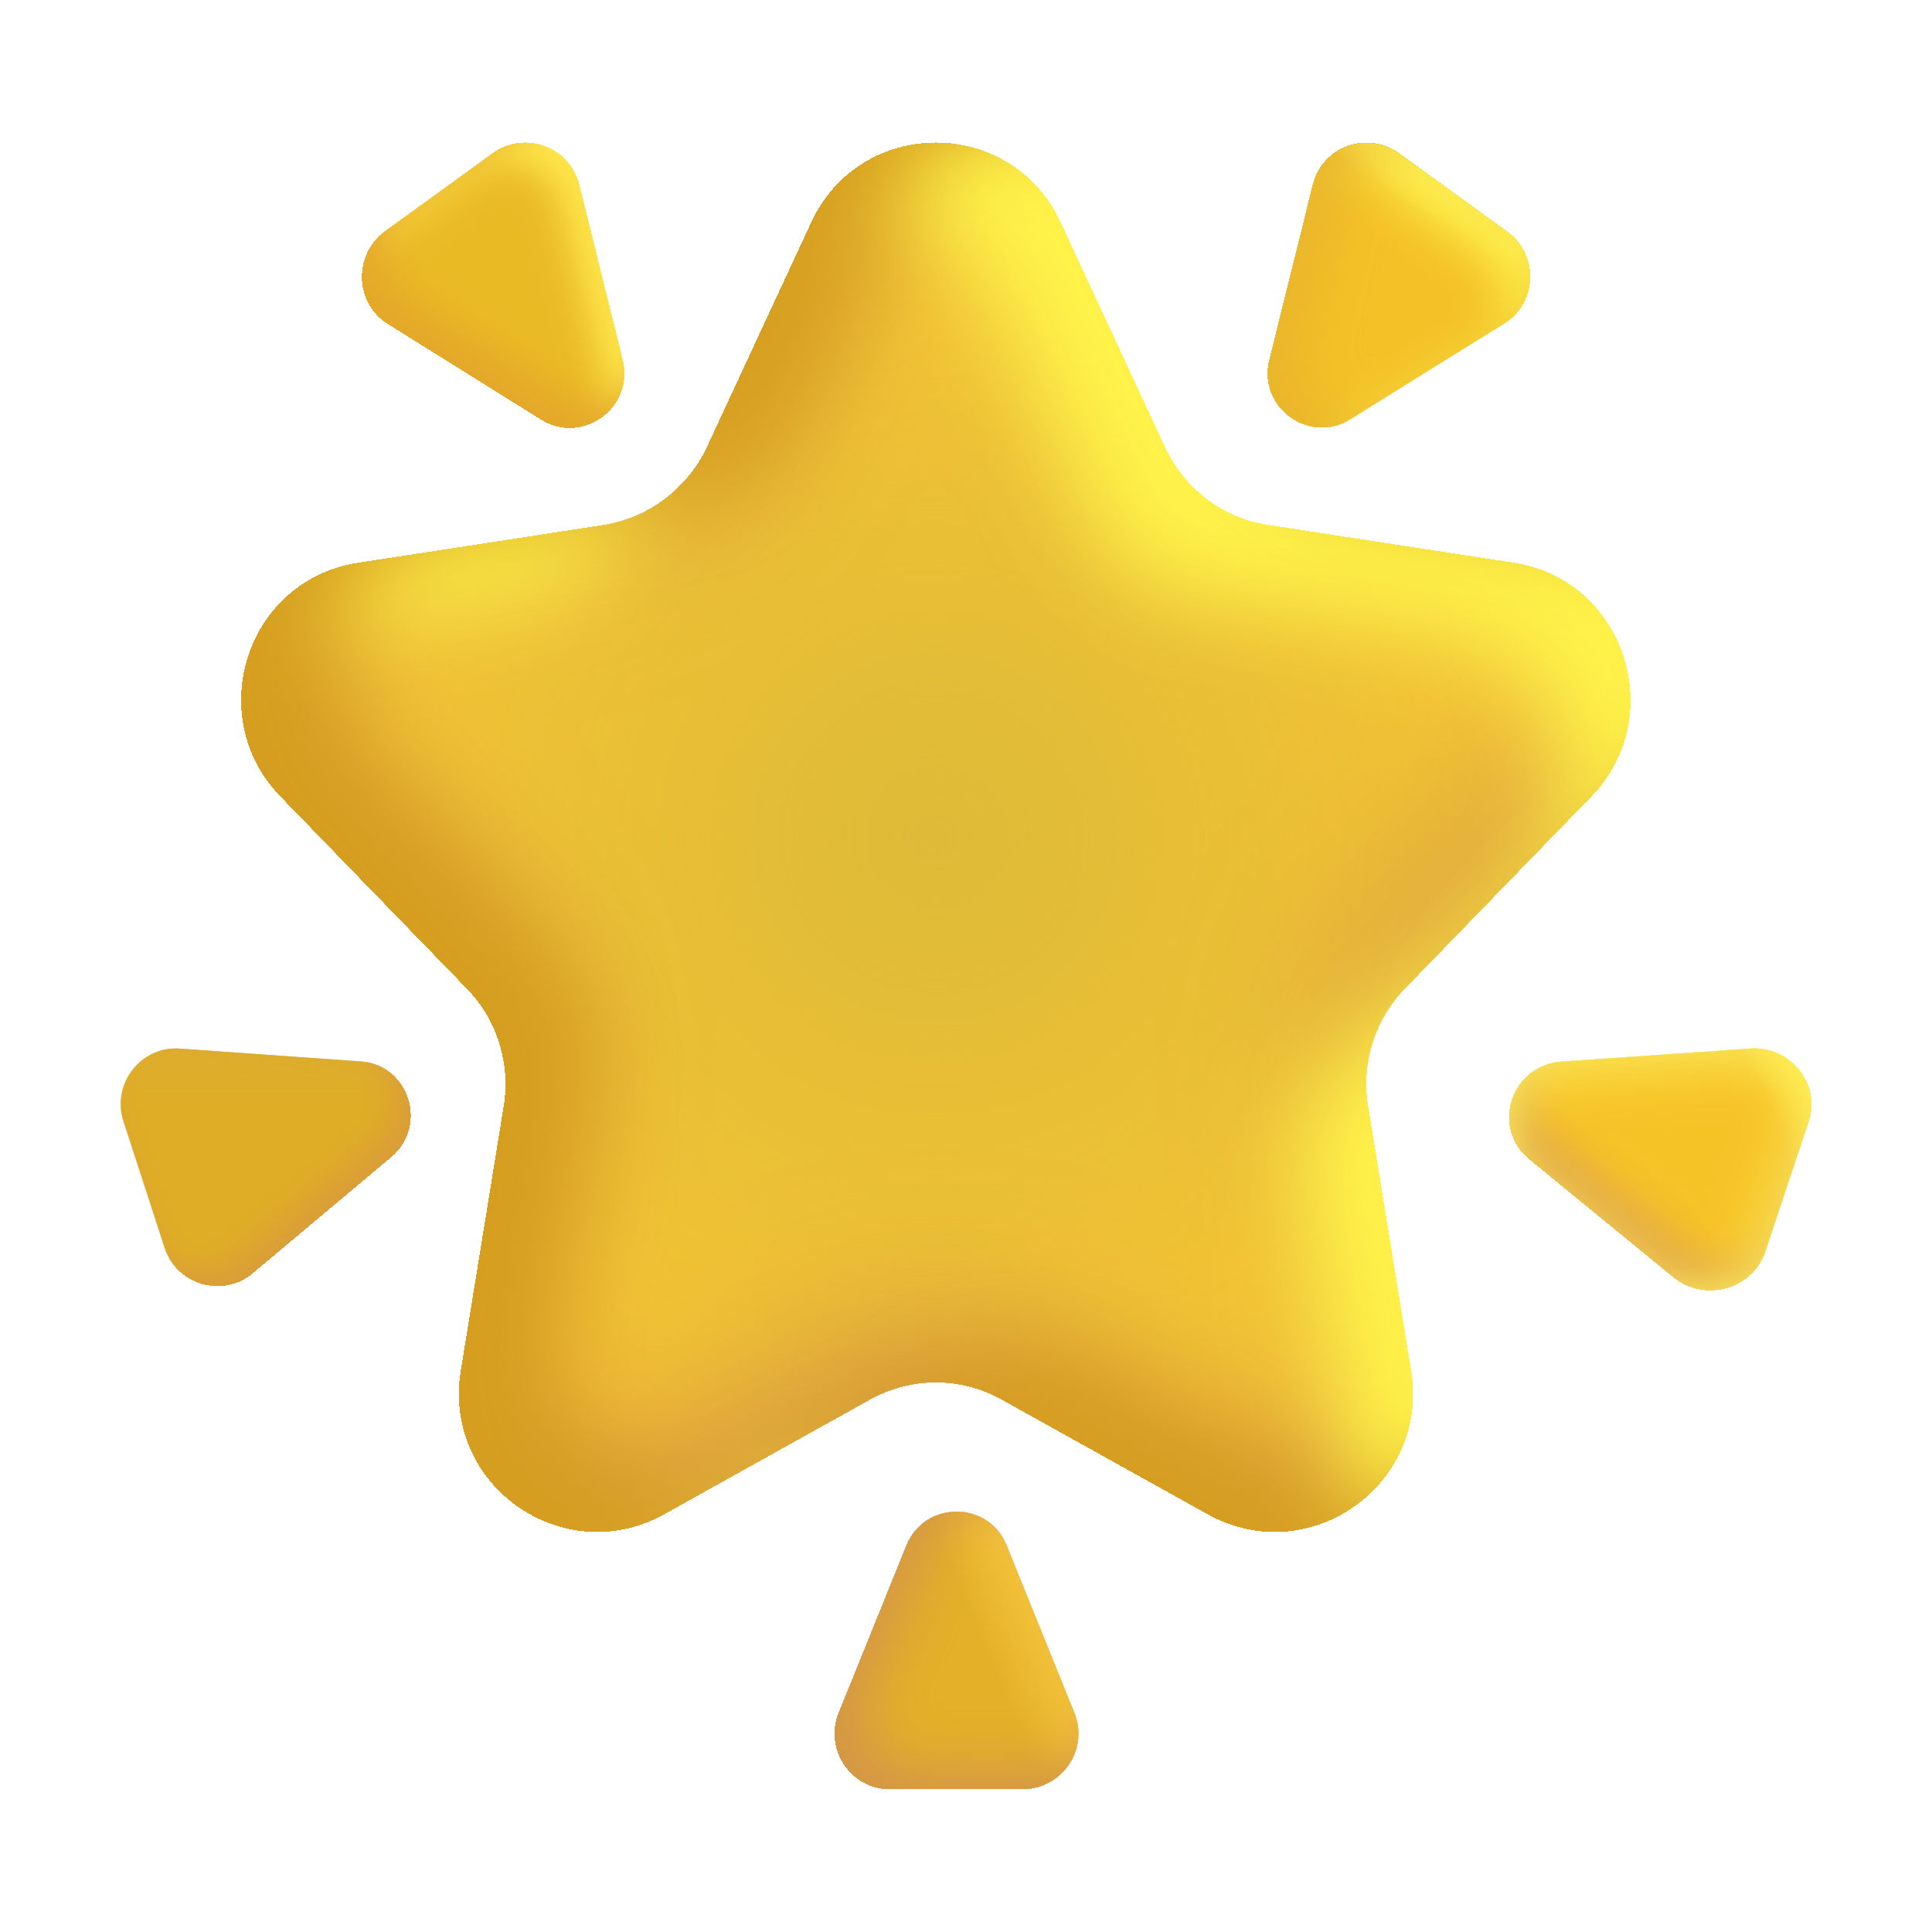
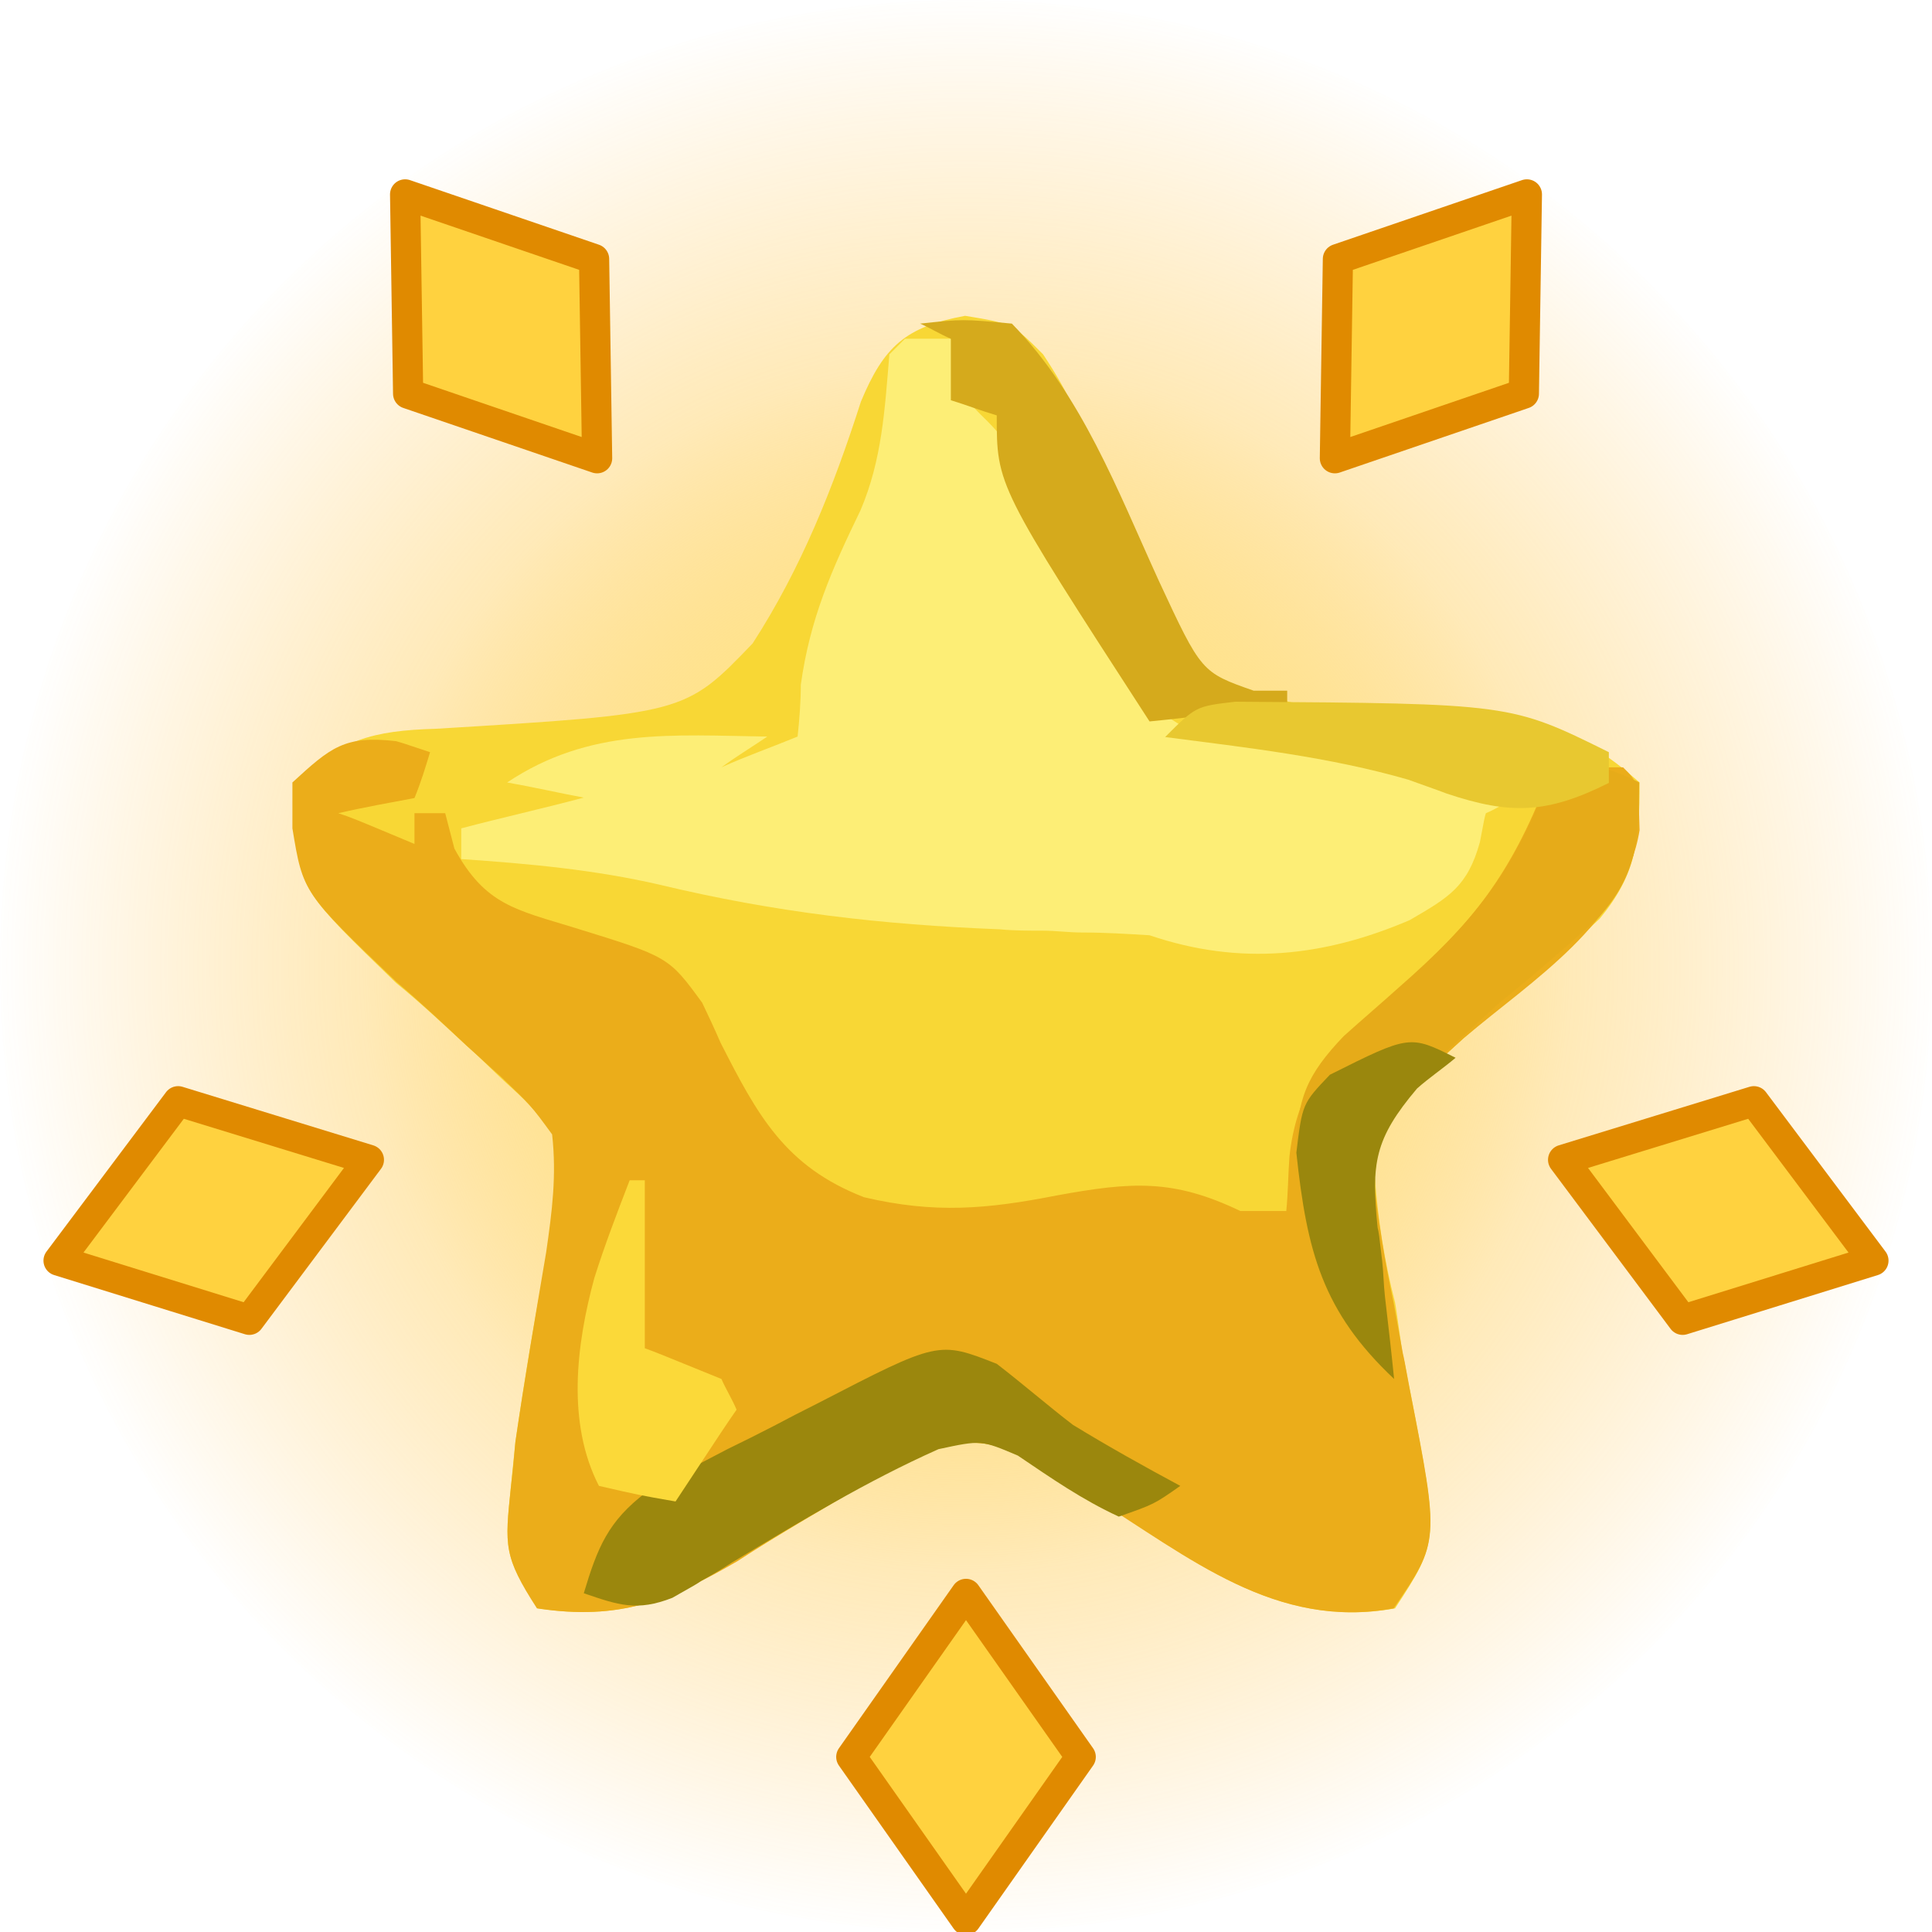
- <svg xmlns="http://www.w3.org/2000/svg" width="32" height="32" viewBox="0 0 32 32" fill="none">
-   <g filter="url(#filter0_ii_18_14846)">
-     <path d="M28.979 17.37L25.871 17.584C25.037 17.645 24.693 18.663 25.329 19.193L27.717 21.148C28.238 21.575 29.031 21.351 29.239 20.72L29.949 18.592C30.168 17.961 29.657 17.32 28.979 17.37Z" fill="#F6C327" />
-   </g>
-   <path d="M28.979 17.37L25.871 17.584C25.037 17.645 24.693 18.663 25.329 19.193L27.717 21.148C28.238 21.575 29.031 21.351 29.239 20.72L29.949 18.592C30.168 17.961 29.657 17.32 28.979 17.37Z" fill="url(#paint0_radial_18_14846)" />
-   <g filter="url(#filter1_ii_18_14846)">
-     <path d="M21.749 3.059L21.029 5.959C20.829 6.739 21.689 7.369 22.369 6.939L24.909 5.359C25.459 5.019 25.489 4.219 24.959 3.839L23.179 2.549C22.649 2.159 21.909 2.429 21.749 3.059Z" fill="#F4C226" />
-   </g>
-   <path d="M21.749 3.059L21.029 5.959C20.829 6.739 21.689 7.369 22.369 6.939L24.909 5.359C25.459 5.019 25.489 4.219 24.959 3.839L23.179 2.549C22.649 2.159 21.909 2.429 21.749 3.059Z" fill="url(#paint1_linear_18_14846)" />
-   <g filter="url(#filter2_ii_18_14846)">
-     <path d="M6.431 5.362L8.961 6.942C9.641 7.372 10.501 6.752 10.31 5.962L9.591 3.062C9.431 2.432 8.691 2.162 8.161 2.542L6.381 3.832C5.851 4.232 5.881 5.022 6.431 5.362Z" fill="#EABA25" />
-   </g>
-   <g filter="url(#filter3_i_18_14846)">
-     <path d="M4.185 21.081L6.475 19.16C7.095 18.64 6.765 17.631 5.965 17.581L2.985 17.37C2.335 17.32 1.845 17.951 2.045 18.57L2.725 20.66C2.925 21.28 3.695 21.5 4.185 21.081Z" fill="#DFAD26" />
-     <path d="M4.185 21.081L6.475 19.16C7.095 18.64 6.765 17.631 5.965 17.581L2.985 17.37C2.335 17.32 1.845 17.951 2.045 18.57L2.725 20.66C2.925 21.28 3.695 21.5 4.185 21.081Z" fill="url(#paint2_linear_18_14846)" />
-   </g>
-   <g filter="url(#filter4_i_18_14846)">
-     <path d="M17.795 28.372L16.675 25.602C16.375 24.852 15.315 24.852 15.015 25.602L13.895 28.372C13.655 28.972 14.095 29.632 14.745 29.632H16.945C17.595 29.622 18.035 28.972 17.795 28.372Z" fill="#E3B028" />
-     <path d="M17.795 28.372L16.675 25.602C16.375 24.852 15.315 24.852 15.015 25.602L13.895 28.372C13.655 28.972 14.095 29.632 14.745 29.632H16.945C17.595 29.622 18.035 28.972 17.795 28.372Z" fill="url(#paint3_linear_18_14846)" />
-   </g>
-   <g filter="url(#filter5_iii_18_14846)">
-     <path d="M17.564 3.692L19.291 7.412C19.617 8.106 20.258 8.592 21.008 8.701L25.064 9.326C26.899 9.604 27.639 11.855 26.357 13.184L23.268 16.369C22.765 16.884 22.538 17.618 22.656 18.332L23.367 22.707C23.673 24.591 21.679 26 20.012 25.078L16.607 23.183C15.917 22.796 15.088 22.796 14.397 23.183L10.993 25.078C9.325 26 7.332 24.591 7.638 22.707L8.348 18.332C8.467 17.618 8.24 16.884 7.736 16.369L4.648 13.184C3.355 11.845 4.105 9.604 5.941 9.326L9.996 8.701C10.746 8.582 11.387 8.096 11.713 7.412L13.44 3.692C14.259 1.926 16.745 1.926 17.564 3.692Z" fill="url(#paint4_radial_18_14846)" />
-     <path d="M17.564 3.692L19.291 7.412C19.617 8.106 20.258 8.592 21.008 8.701L25.064 9.326C26.899 9.604 27.639 11.855 26.357 13.184L23.268 16.369C22.765 16.884 22.538 17.618 22.656 18.332L23.367 22.707C23.673 24.591 21.679 26 20.012 25.078L16.607 23.183C15.917 22.796 15.088 22.796 14.397 23.183L10.993 25.078C9.325 26 7.332 24.591 7.638 22.707L8.348 18.332C8.467 17.618 8.24 16.884 7.736 16.369L4.648 13.184C3.355 11.845 4.105 9.604 5.941 9.326L9.996 8.701C10.746 8.582 11.387 8.096 11.713 7.412L13.44 3.692C14.259 1.926 16.745 1.926 17.564 3.692Z" fill="url(#paint5_radial_18_14846)" />
-   </g>
+ <svg xmlns="http://www.w3.org/2000/svg" width="32" height="32" viewBox="0 0 32 32">
  <defs>
-     <filter id="filter0_ii_18_14846" x="24.9" y="16.968" width="5.35" height="4.5" filterUnits="userSpaceOnUse" color-interpolation-filters="sRGB">
-       <feFlood flood-opacity="0" result="BackgroundImageFix" />
-       <feBlend mode="normal" in="SourceGraphic" in2="BackgroundImageFix" result="shape" />
-       <feColorMatrix in="SourceAlpha" type="matrix" values="0 0 0 0 0 0 0 0 0 0 0 0 0 0 0 0 0 0 127 0" result="hardAlpha" />
-       <feOffset dx="0.25" dy="-0.4" />
-       <feGaussianBlur stdDeviation="0.35" />
-       <feComposite in2="hardAlpha" operator="arithmetic" k2="-1" k3="1" />
-       <feColorMatrix type="matrix" values="0 0 0 0 0.859 0 0 0 0 0.608 0 0 0 0 0.278 0 0 0 1 0" />
-       <feBlend mode="normal" in2="shape" result="effect1_innerShadow_18_14846" />
-       <feColorMatrix in="SourceAlpha" type="matrix" values="0 0 0 0 0 0 0 0 0 0 0 0 0 0 0 0 0 0 127 0" result="hardAlpha" />
-       <feOffset dx="-0.1" dy="0.1" />
-       <feGaussianBlur stdDeviation="0.5" />
-       <feComposite in2="hardAlpha" operator="arithmetic" k2="-1" k3="1" />
-       <feColorMatrix type="matrix" values="0 0 0 0 0.996 0 0 0 0 0.945 0 0 0 0 0.373 0 0 0 1 0" />
-       <feBlend mode="normal" in2="effect1_innerShadow_18_14846" result="effect2_innerShadow_18_14846" />
-     </filter>
-     <filter id="filter1_ii_18_14846" x="20.6" y="2.368" width="5.24" height="5.111" filterUnits="userSpaceOnUse" color-interpolation-filters="sRGB">
-       <feFlood flood-opacity="0" result="BackgroundImageFix" />
-       <feBlend mode="normal" in="SourceGraphic" in2="BackgroundImageFix" result="shape" />
-       <feColorMatrix in="SourceAlpha" type="matrix" values="0 0 0 0 0 0 0 0 0 0 0 0 0 0 0 0 0 0 127 0" result="hardAlpha" />
-       <feOffset dx="-0.4" dy="0.4" />
-       <feGaussianBlur stdDeviation="0.375" />
-       <feComposite in2="hardAlpha" operator="arithmetic" k2="-1" k3="1" />
-       <feColorMatrix type="matrix" values="0 0 0 0 1 0 0 0 0 0.949 0 0 0 0 0.294 0 0 0 1 0" />
-       <feBlend mode="normal" in2="shape" result="effect1_innerShadow_18_14846" />
-       <feColorMatrix in="SourceAlpha" type="matrix" values="0 0 0 0 0 0 0 0 0 0 0 0 0 0 0 0 0 0 127 0" result="hardAlpha" />
-       <feOffset dx="0.5" />
-       <feGaussianBlur stdDeviation="0.5" />
-       <feComposite in2="hardAlpha" operator="arithmetic" k2="-1" k3="1" />
-       <feColorMatrix type="matrix" values="0 0 0 0 0.91 0 0 0 0 0.706 0 0 0 0 0.169 0 0 0 1 0" />
-       <feBlend mode="normal" in2="effect1_innerShadow_18_14846" result="effect2_innerShadow_18_14846" />
-     </filter>
-     <filter id="filter2_ii_18_14846" x="5.7" y="1.968" width="5.037" height="5.416" filterUnits="userSpaceOnUse" color-interpolation-filters="sRGB">
-       <feFlood flood-opacity="0" result="BackgroundImageFix" />
-       <feBlend mode="normal" in="SourceGraphic" in2="BackgroundImageFix" result="shape" />
-       <feColorMatrix in="SourceAlpha" type="matrix" values="0 0 0 0 0 0 0 0 0 0 0 0 0 0 0 0 0 0 127 0" result="hardAlpha" />
-       <feOffset dx="-0.3" dy="0.3" />
-       <feGaussianBlur stdDeviation="0.3" />
-       <feComposite in2="hardAlpha" operator="arithmetic" k2="-1" k3="1" />
-       <feColorMatrix type="matrix" values="0 0 0 0 1 0 0 0 0 0.906 0 0 0 0 0.298 0 0 0 1 0" />
-       <feBlend mode="normal" in2="shape" result="effect1_innerShadow_18_14846" />
-       <feColorMatrix in="SourceAlpha" type="matrix" values="0 0 0 0 0 0 0 0 0 0 0 0 0 0 0 0 0 0 127 0" result="hardAlpha" />
-       <feOffset dx="0.4" dy="-0.4" />
-       <feGaussianBlur stdDeviation="0.3" />
-       <feComposite in2="hardAlpha" operator="arithmetic" k2="-1" k3="1" />
-       <feColorMatrix type="matrix" values="0 0 0 0 0.894 0 0 0 0 0.659 0 0 0 0 0.161 0 0 0 1 0" />
-       <feBlend mode="normal" in2="effect1_innerShadow_18_14846" result="effect2_innerShadow_18_14846" />
-     </filter>
-     <filter id="filter3_i_18_14846" x="1.75" y="17.118" width="5.048" height="4.179" filterUnits="userSpaceOnUse" color-interpolation-filters="sRGB">
-       <feFlood flood-opacity="0" result="BackgroundImageFix" />
-       <feBlend mode="normal" in="SourceGraphic" in2="BackgroundImageFix" result="shape" />
-       <feColorMatrix in="SourceAlpha" type="matrix" values="0 0 0 0 0 0 0 0 0 0 0 0 0 0 0 0 0 0 127 0" result="hardAlpha" />
-       <feOffset dx="-0.25" dy="-0.25" />
-       <feGaussianBlur stdDeviation="0.25" />
-       <feComposite in2="hardAlpha" operator="arithmetic" k2="-1" k3="1" />
-       <feColorMatrix type="matrix" values="0 0 0 0 0.855 0 0 0 0 0.616 0 0 0 0 0.22 0 0 0 1 0" />
-       <feBlend mode="normal" in2="shape" result="effect1_innerShadow_18_14846" />
-     </filter>
-     <filter id="filter4_i_18_14846" x="13.829" y="24.74" width="4.533" height="4.893" filterUnits="userSpaceOnUse" color-interpolation-filters="sRGB">
-       <feFlood flood-opacity="0" result="BackgroundImageFix" />
-       <feBlend mode="normal" in="SourceGraphic" in2="BackgroundImageFix" result="shape" />
-       <feColorMatrix in="SourceAlpha" type="matrix" values="0 0 0 0 0 0 0 0 0 0 0 0 0 0 0 0 0 0 127 0" result="hardAlpha" />
-       <feOffset dx="0.5" dy="-0.3" />
-       <feGaussianBlur stdDeviation="0.5" />
-       <feComposite in2="hardAlpha" operator="arithmetic" k2="-1" k3="1" />
-       <feColorMatrix type="matrix" values="0 0 0 0 0.831 0 0 0 0 0.588 0 0 0 0 0.282 0 0 0 1 0" />
-       <feBlend mode="normal" in2="shape" result="effect1_innerShadow_18_14846" />
-     </filter>
-     <filter id="filter5_iii_18_14846" x="2.75" y="1.868" width="25.75" height="24.75" filterUnits="userSpaceOnUse" color-interpolation-filters="sRGB">
-       <feFlood flood-opacity="0" result="BackgroundImageFix" />
-       <feBlend mode="normal" in="SourceGraphic" in2="BackgroundImageFix" result="shape" />
-       <feColorMatrix in="SourceAlpha" type="matrix" values="0 0 0 0 0 0 0 0 0 0 0 0 0 0 0 0 0 0 127 0" result="hardAlpha" />
-       <feOffset dy="-0.5" />
-       <feGaussianBlur stdDeviation="1.5" />
-       <feComposite in2="hardAlpha" operator="arithmetic" k2="-1" k3="1" />
-       <feColorMatrix type="matrix" values="0 0 0 0 0.773 0 0 0 0 0.494 0 0 0 0 0.282 0 0 0 1 0" />
-       <feBlend mode="normal" in2="shape" result="effect1_innerShadow_18_14846" />
-       <feColorMatrix in="SourceAlpha" type="matrix" values="0 0 0 0 0 0 0 0 0 0 0 0 0 0 0 0 0 0 127 0" result="hardAlpha" />
-       <feOffset dx="-1.25" dy="1.25" />
-       <feGaussianBlur stdDeviation="0.75" />
-       <feComposite in2="hardAlpha" operator="arithmetic" k2="-1" k3="1" />
-       <feColorMatrix type="matrix" values="0 0 0 0 1 0 0 0 0 0.953 0 0 0 0 0.286 0 0 0 1 0" />
-       <feBlend mode="normal" in2="effect1_innerShadow_18_14846" result="effect2_innerShadow_18_14846" />
-       <feColorMatrix in="SourceAlpha" type="matrix" values="0 0 0 0 0 0 0 0 0 0 0 0 0 0 0 0 0 0 127 0" result="hardAlpha" />
-       <feOffset dx="1.5" dy="-0.5" />
-       <feGaussianBlur stdDeviation="0.75" />
-       <feComposite in2="hardAlpha" operator="arithmetic" k2="-1" k3="1" />
-       <feColorMatrix type="matrix" values="0 0 0 0 0.839 0 0 0 0 0.62 0 0 0 0 0.122 0 0 0 1 0" />
-       <feBlend mode="normal" in2="effect2_innerShadow_18_14846" result="effect3_innerShadow_18_14846" />
-     </filter>
-     <radialGradient id="paint0_radial_18_14846" cx="0" cy="0" r="1" gradientUnits="userSpaceOnUse" gradientTransform="translate(26.4063 19.5239) rotate(-27.3239) scale(4.22095 5.85482)">
-       <stop offset="0.747" stop-color="#FFF055" stop-opacity="0" />
-       <stop offset="1" stop-color="#FFF055" />
-     </radialGradient>
-     <linearGradient id="paint1_linear_18_14846" x1="24.719" y1="2.836" x2="24.031" y2="3.868" gradientUnits="userSpaceOnUse">
-       <stop stop-color="#FFF659" />
-       <stop offset="1" stop-color="#FFF659" stop-opacity="0" />
-     </linearGradient>
-     <linearGradient id="paint2_linear_18_14846" x1="4.399" y1="17.368" x2="4.399" y2="18.368" gradientUnits="userSpaceOnUse">
-       <stop stop-color="#DEAE2C" />
-       <stop offset="1" stop-color="#DEAE2C" stop-opacity="0" />
-     </linearGradient>
-     <linearGradient id="paint3_linear_18_14846" x1="17.625" y1="27.336" x2="16.531" y2="27.805" gradientUnits="userSpaceOnUse">
-       <stop stop-color="#F9C83C" />
-       <stop offset="1" stop-color="#F9C83C" stop-opacity="0" />
-     </linearGradient>
-     <radialGradient id="paint4_radial_18_14846" cx="0" cy="0" r="1" gradientUnits="userSpaceOnUse" gradientTransform="translate(22.5043 8.11346) rotate(132.911) scale(16.4664 16.2945)">
-       <stop stop-color="#FAC632" />
-       <stop offset="1" stop-color="#F7C632" />
-     </radialGradient>
-     <radialGradient id="paint5_radial_18_14846" cx="0" cy="0" r="1" gradientUnits="userSpaceOnUse" gradientTransform="translate(15.5 13.8677) rotate(90) scale(11.5)">
-       <stop stop-color="#DDBA38" />
-       <stop offset="1" stop-color="#DDBA38" stop-opacity="0" />
+     <radialGradient id="g">
+       <stop offset=".3" stop-color="#FFE27A" stop-opacity=".9" />
+       <stop offset=".62" stop-color="#FFC233" stop-opacity=".35" />
+       <stop offset="1" stop-color="#FFB020" stop-opacity="0" />
    </radialGradient>
  </defs>
+   <circle cx="16" cy="16" r="16" fill="url(#g)" />
+   <path fill="#FFD23F" stroke="#E08A00" stroke-width=".5" stroke-linejoin="round" d="M22.11 7.59L25.24 6.52L25.29 3.22L22.16 4.29ZM25.89 19.21L27.87 21.86L31.03 20.88L29.05 18.24ZM16.00 26.40L14.10 29.10L16.00 31.80L17.90 29.10ZM6.11 19.21L2.95 18.24L0.97 20.88L4.13 21.86ZM9.89 7.59L9.84 4.29L6.71 3.22L6.76 6.52Z" />
+   <g transform="translate(3.84 3.84) scale(0.760)">
+     <path fill="#F8D735" d="M15.98 1.83C17.01 2 17.01 2 17.68 2.67C18.25 3.53 18.51 4.13 18.85 5.1C19.45 6.8 20.01 8.4 21.35 9.67C23.58 10.63 26.08 10.77 28.48 10.87C29.48 11.03 29.95 11.37 30.68 12C30.68 13.27 30.61 14 29.81 14.97C28.85 15.87 27.85 16.73 26.85 17.57C25.05 19.2 25.05 19.2 24.91 20.6C24.98 21.53 25.11 22.4 25.35 23.33C25.38 23.5 25.38 23.5 25.51 24.43C25.58 24.7 25.61 24.97 25.68 25.27C26.31 28.53 26.31 28.53 25.35 30C22.75 30.47 20.88 28.9 18.78 27.57C16.61 26.3 16.61 26.3 15.28 26.47C14.98 26.63 14.65 26.8 14.35 27C14.15 27.1 13.91 27.23 13.71 27.33C12.81 27.87 11.91 28.4 11.01 28.97C9.51 29.83 8.45 30.27 6.68 30C5.91 28.87 5.95 28.63 6.08 27.37C6.11 27.03 6.15 26.7 6.18 26.37C6.38 25 6.61 23.6 6.88 22.23C7.01 21.33 7.08 20.57 7.01 19.67C6.51 19.03 6.51 19.03 5.85 18.43C5.61 18.2 5.38 17.97 5.11 17.73C4.61 17.27 4.11 16.8 3.58 16.37C1.55 14.4 1.55 14.4 1.35 13C1.35 12.67 1.35 12.33 1.35 12C2.38 11.07 3.05 10.87 4.45 10.83C9.88 10.5 9.88 10.5 11.35 8.97C12.41 7.33 13.11 5.57 13.71 3.7C14.21 2.5 14.68 2.07 15.98 1.83Z" />
+     <path fill="#EBAD1A" d="M3.58 11.1C3.72 11.14 3.72 11.14 4.32 11.34C4.22 11.67 4.12 12 3.98 12.34C3.45 12.44 2.88 12.54 2.32 12.67C2.62 12.77 2.62 12.77 3.98 13.34C3.98 13.1 3.98 12.9 3.98 12.67C4.22 12.67 4.45 12.67 4.65 12.67C4.72 12.94 4.78 13.17 4.85 13.44C5.52 14.67 6.18 14.77 7.48 15.17C9.52 15.8 9.52 15.8 10.25 16.8C10.38 17.07 10.52 17.37 10.65 17.67C11.45 19.24 12.05 20.37 13.78 21.04C15.32 21.4 16.45 21.3 17.98 21C19.62 20.7 20.52 20.64 21.98 21.34C22.32 21.34 22.65 21.34 22.98 21.34C23.02 20.94 23.02 20.54 23.05 20.14C23.25 18.37 24.18 17.6 25.45 16.47C27.05 15.07 27.88 13.97 28.65 12C29.55 11.67 29.55 11.67 30.32 11.67C30.65 12 30.65 12 30.68 13.04C30.35 15.07 28.35 16.3 26.85 17.57C25.05 19.2 25.05 19.2 24.88 20.57C24.98 21.54 25.12 22.4 25.32 23.34C25.35 23.5 25.35 23.5 25.52 24.44C25.55 24.57 25.55 24.57 25.68 25.27C26.32 28.54 26.32 28.54 25.32 30C22.75 30.47 20.88 28.9 18.75 27.57C16.62 26.3 16.62 26.3 15.28 26.47C14.98 26.64 14.65 26.8 14.32 27C14.12 27.1 13.92 27.24 13.72 27.34C12.82 27.87 11.88 28.4 11.02 28.97C9.52 29.84 8.45 30.27 6.65 30C5.92 28.87 5.95 28.64 6.08 27.37C6.12 27.04 6.15 26.7 6.18 26.37C6.38 25 6.62 23.6 6.85 22.24C6.98 21.34 7.08 20.57 6.98 19.67C6.52 19.04 6.52 19.04 5.85 18.4C5.62 18.2 5.38 17.97 5.12 17.74C4.62 17.27 4.12 16.8 3.58 16.34C1.55 14.4 1.55 14.4 1.32 13C1.32 12.67 1.32 12.34 1.32 12C2.15 11.24 2.45 10.97 3.58 11.1Z" />
+     <path fill="#FDEE76" d="M14.67 2.33C15 2.33 15.33 2.33 15.67 2.33C15.7 2.43 15.7 2.43 15.77 2.93C16 3.67 16 3.67 16.47 4.13C17.03 4.7 17.33 5.23 17.7 5.97C17.83 6.23 17.93 6.47 18.07 6.73C18.33 7.27 18.6 7.8 18.83 8.3C19.8 10.2 19.8 10.2 20.8 10.83C21.87 11.03 22.9 11.2 24 11.33C25.43 11.5 26.67 11.73 28 12.33C27.77 12.43 27.57 12.57 27.33 12.67C27.3 12.77 27.3 12.77 27.2 13.3C26.93 14.27 26.53 14.5 25.67 15C23.8 15.8 21.97 16 20 15.33C19.5 15.3 19.03 15.27 18.53 15.27C18.23 15.27 17.97 15.23 17.67 15.23C17.37 15.23 17.03 15.23 16.73 15.2C14.17 15.1 11.83 14.83 9.33 14.23C7.9 13.9 6.47 13.77 5 13.67C5 13.43 5 13.23 5 13C5.87 12.77 6.77 12.57 7.67 12.33C7.13 12.23 6.57 12.1 6 12C7.8 10.8 9.6 10.97 11.67 11C11.33 11.23 11 11.43 10.67 11.67C11.2 11.43 11.77 11.23 12.33 11C12.37 10.63 12.4 10.23 12.4 9.87C12.6 8.43 13.07 7.37 13.7 6.07C14.17 4.97 14.23 3.87 14.33 2.67C14.43 2.57 14.57 2.43 14.67 2.33Z" />
+     <path fill="#E6AB19" d="M30.67 12C30.67 13.23 30.63 14 29.8 14.93C29.1 15.57 28.37 16.2 27.63 16.8C24.87 19.3 24.87 19.3 24.73 21.2C24.77 22.5 25 23.73 25.33 25C23.73 23.5 23.43 22.2 23.2 20.07C23.2 18.9 23.43 18.37 24.23 17.53C24.63 17.17 25.03 16.83 25.43 16.47C27.03 15.07 27.9 14 28.67 12C29.53 11.57 29.8 11.57 30.67 12Z" />
+     <path fill="#9B870D" d="M16.67 24.67C17.23 25.1 17.77 25.57 18.33 26C19.1 26.47 19.87 26.9 20.67 27.33C20.1 27.73 20.1 27.73 19.33 28C18.53 27.63 17.87 27.17 17.13 26.67C16.33 26.33 16.33 26.33 15.4 26.53C13.83 27.23 12.4 28.1 10.9 29C10.7 29.13 10.47 29.27 10.23 29.4C10.13 29.47 10.13 29.47 9.6 29.77C8.83 30.07 8.43 29.93 7.67 29.67C7.97 28.67 8.2 28.1 9.03 27.47C9.3 27.33 9.6 27.17 9.87 27.03C10.03 26.93 10.03 26.93 10.8 26.53C11.13 26.37 11.47 26.2 11.8 26.03C12.1 25.87 12.43 25.7 12.77 25.53C15.4 24.17 15.4 24.17 16.67 24.67Z" />
+     <path fill="#D5AA1C" d="M15 2C15.93 1.9 15.93 1.9 17 2C18.53 3.57 19.3 5.63 20.2 7.6C21.13 9.6 21.13 9.6 22.27 10C22.5 10 22.73 10 23 10C23 10.1 23 10.23 23 10.33C22 10.43 21.03 10.57 20 10.67C16.67 5.53 16.67 5.53 16.67 4C16.33 3.9 16 3.77 15.67 3.67C15.67 3.23 15.67 2.8 15.67 2.33C15.43 2.23 15.23 2.1 15 2Z" />
+     <path fill="#FBD939" d="M8.67 20.67C8.77 20.67 8.9 20.67 9 20.67C9 21.87 9 23.1 9 24.33C9.27 24.43 9.27 24.43 10.67 25C10.77 25.23 10.9 25.43 11 25.67C10.77 26 10.77 26 9.67 27.67C8.87 27.53 8.87 27.53 8 27.33C7.3 25.97 7.5 24.27 7.9 22.8C8.13 22.07 8.4 21.37 8.67 20.67Z" />
+     <path fill="#E8C830" d="M21.87 10.24C27.87 10.28 27.87 10.28 30.01 11.34C30.01 11.54 30.01 11.78 30.01 12.01C28.67 12.68 27.87 12.71 26.47 12.24C26.21 12.14 25.91 12.04 25.64 11.94C23.91 11.44 22.11 11.24 20.34 11.01C21.01 10.34 21.01 10.34 21.87 10.24ZM27.34 12.68C28.01 13.01 28.01 13.01 28.01 13.01Z" />
+     <path fill="#9A870D" d="M26.67 18C26.4 18.23 26.1 18.43 25.83 18.67C24.9 19.77 24.83 20.3 24.97 21.7C25 21.83 25 21.83 25.07 22.43C25.1 22.7 25.1 22.93 25.13 23.2C25.2 23.8 25.27 24.4 25.33 25C23.77 23.53 23.43 22.23 23.2 20.07C23.33 19 23.33 19 23.93 18.37C25.67 17.5 25.67 17.5 26.67 18Z" />
+   </g>
</svg>
